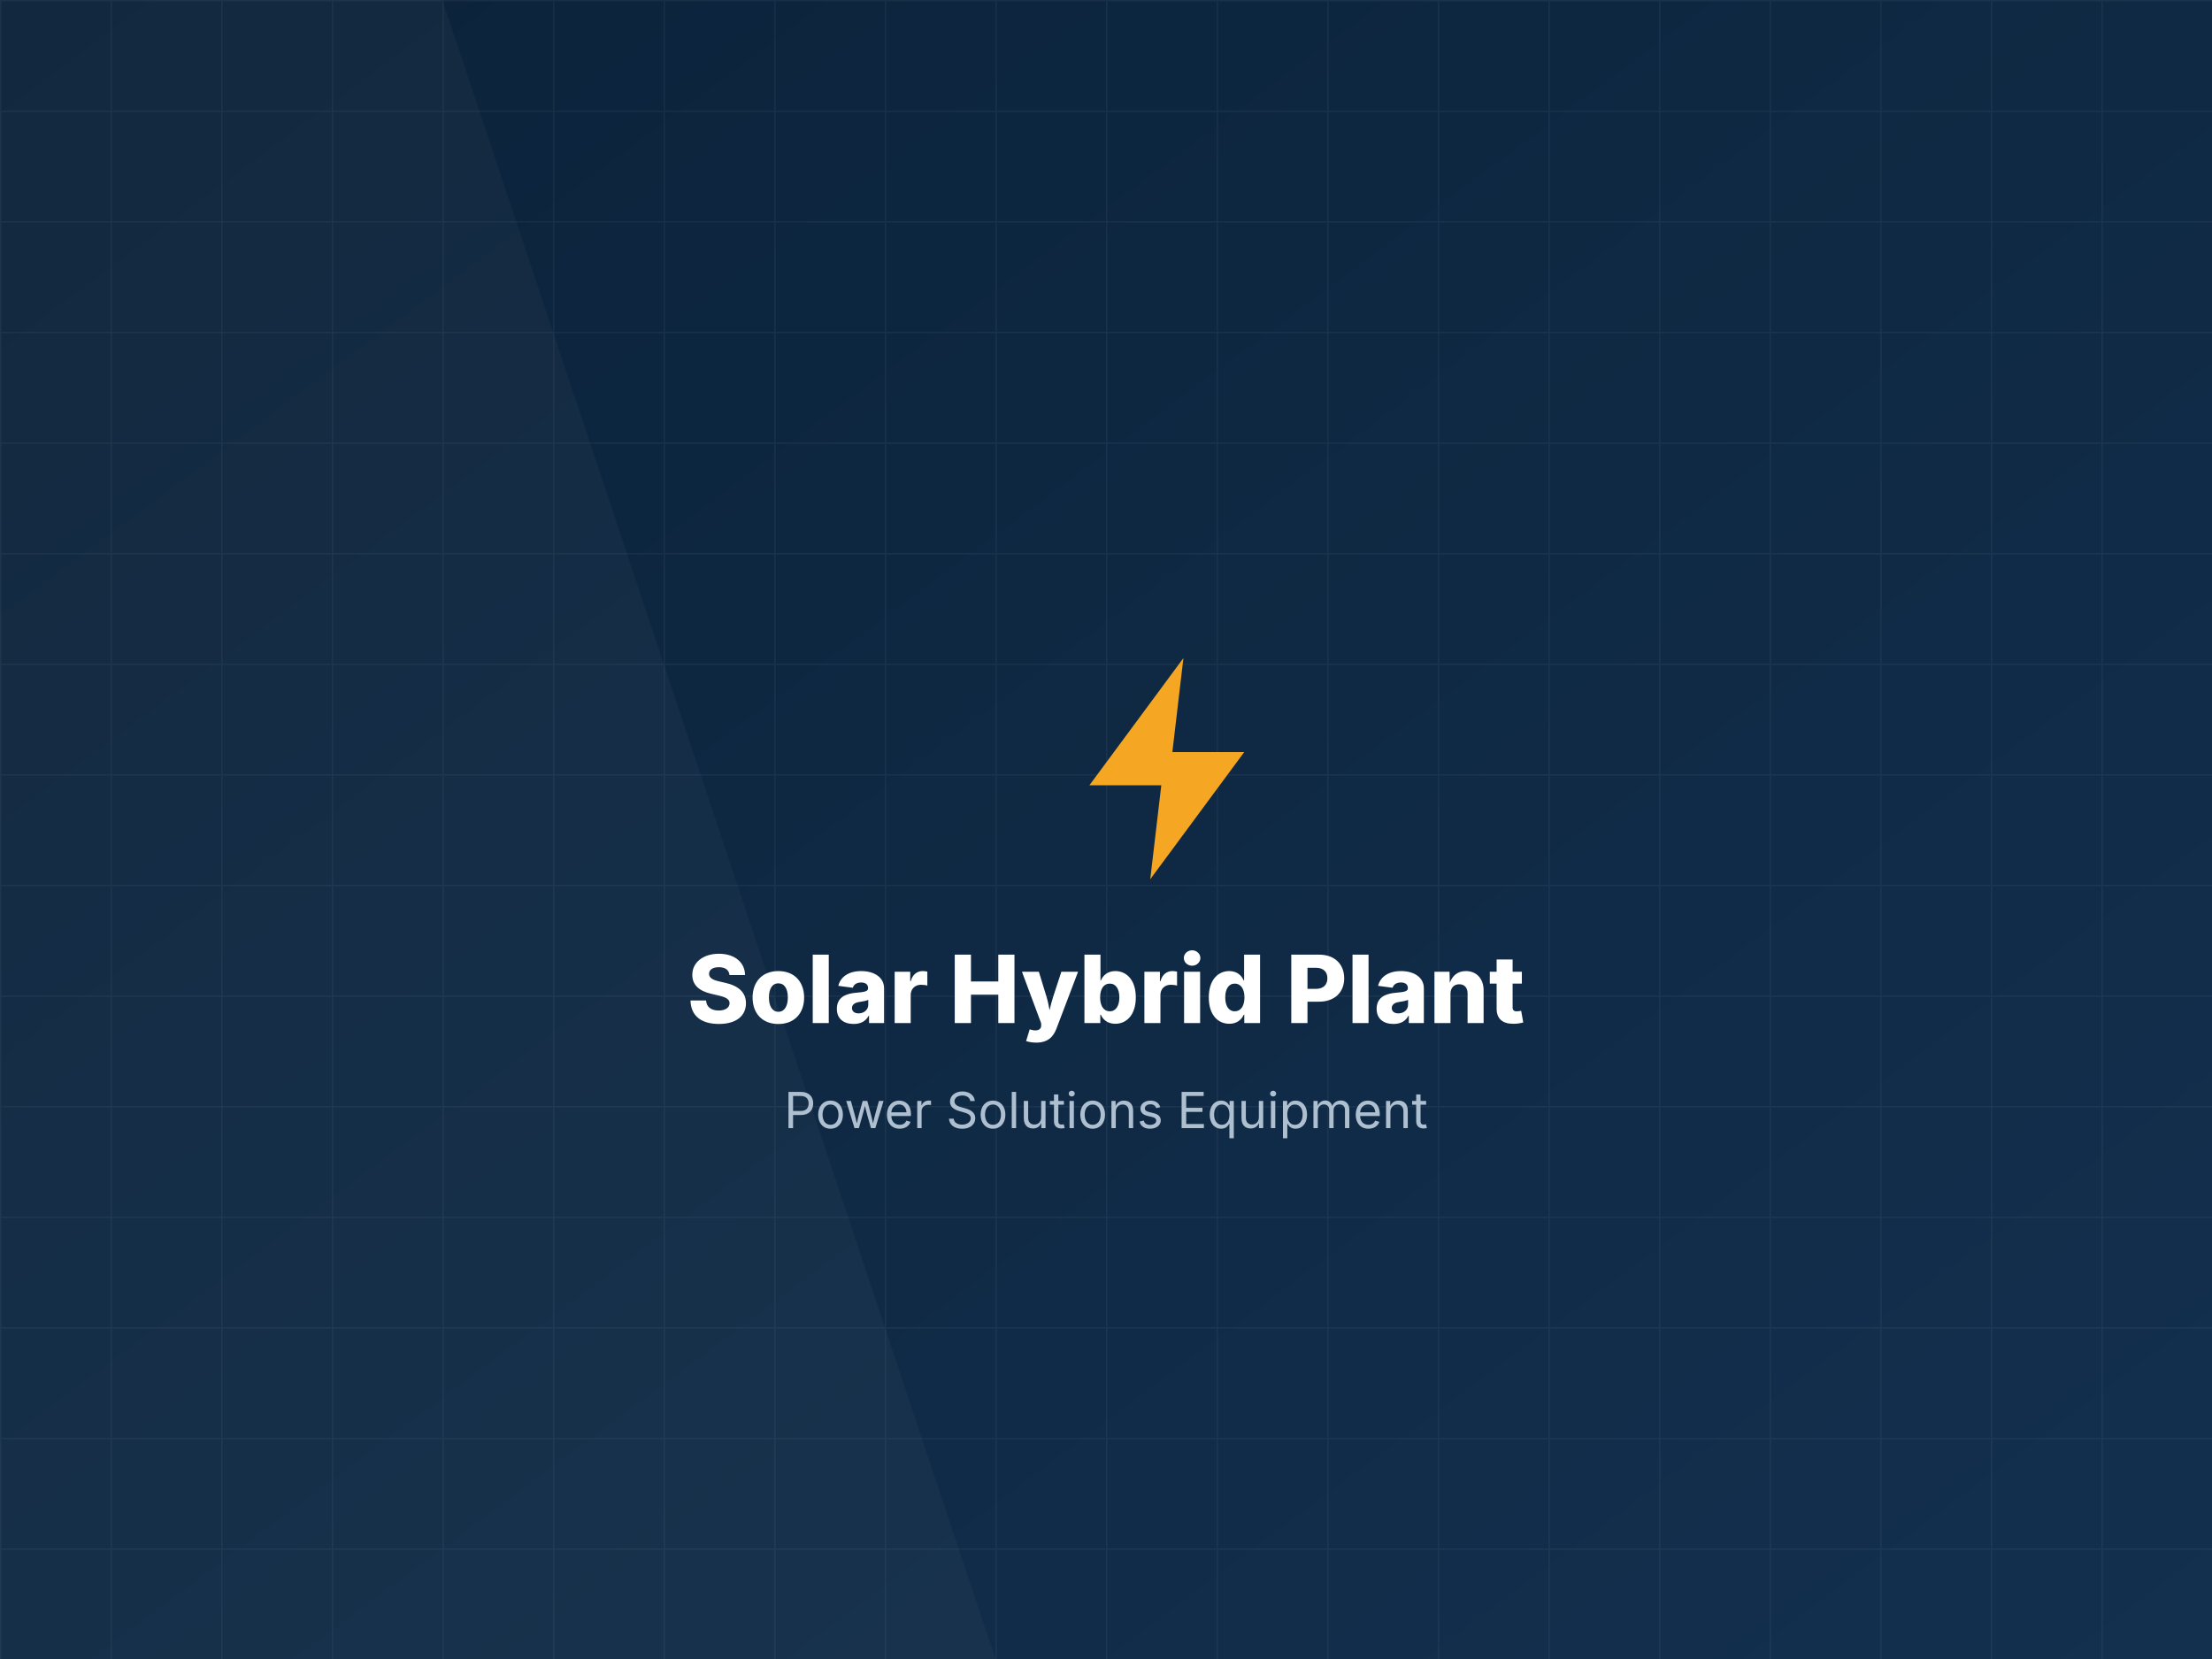
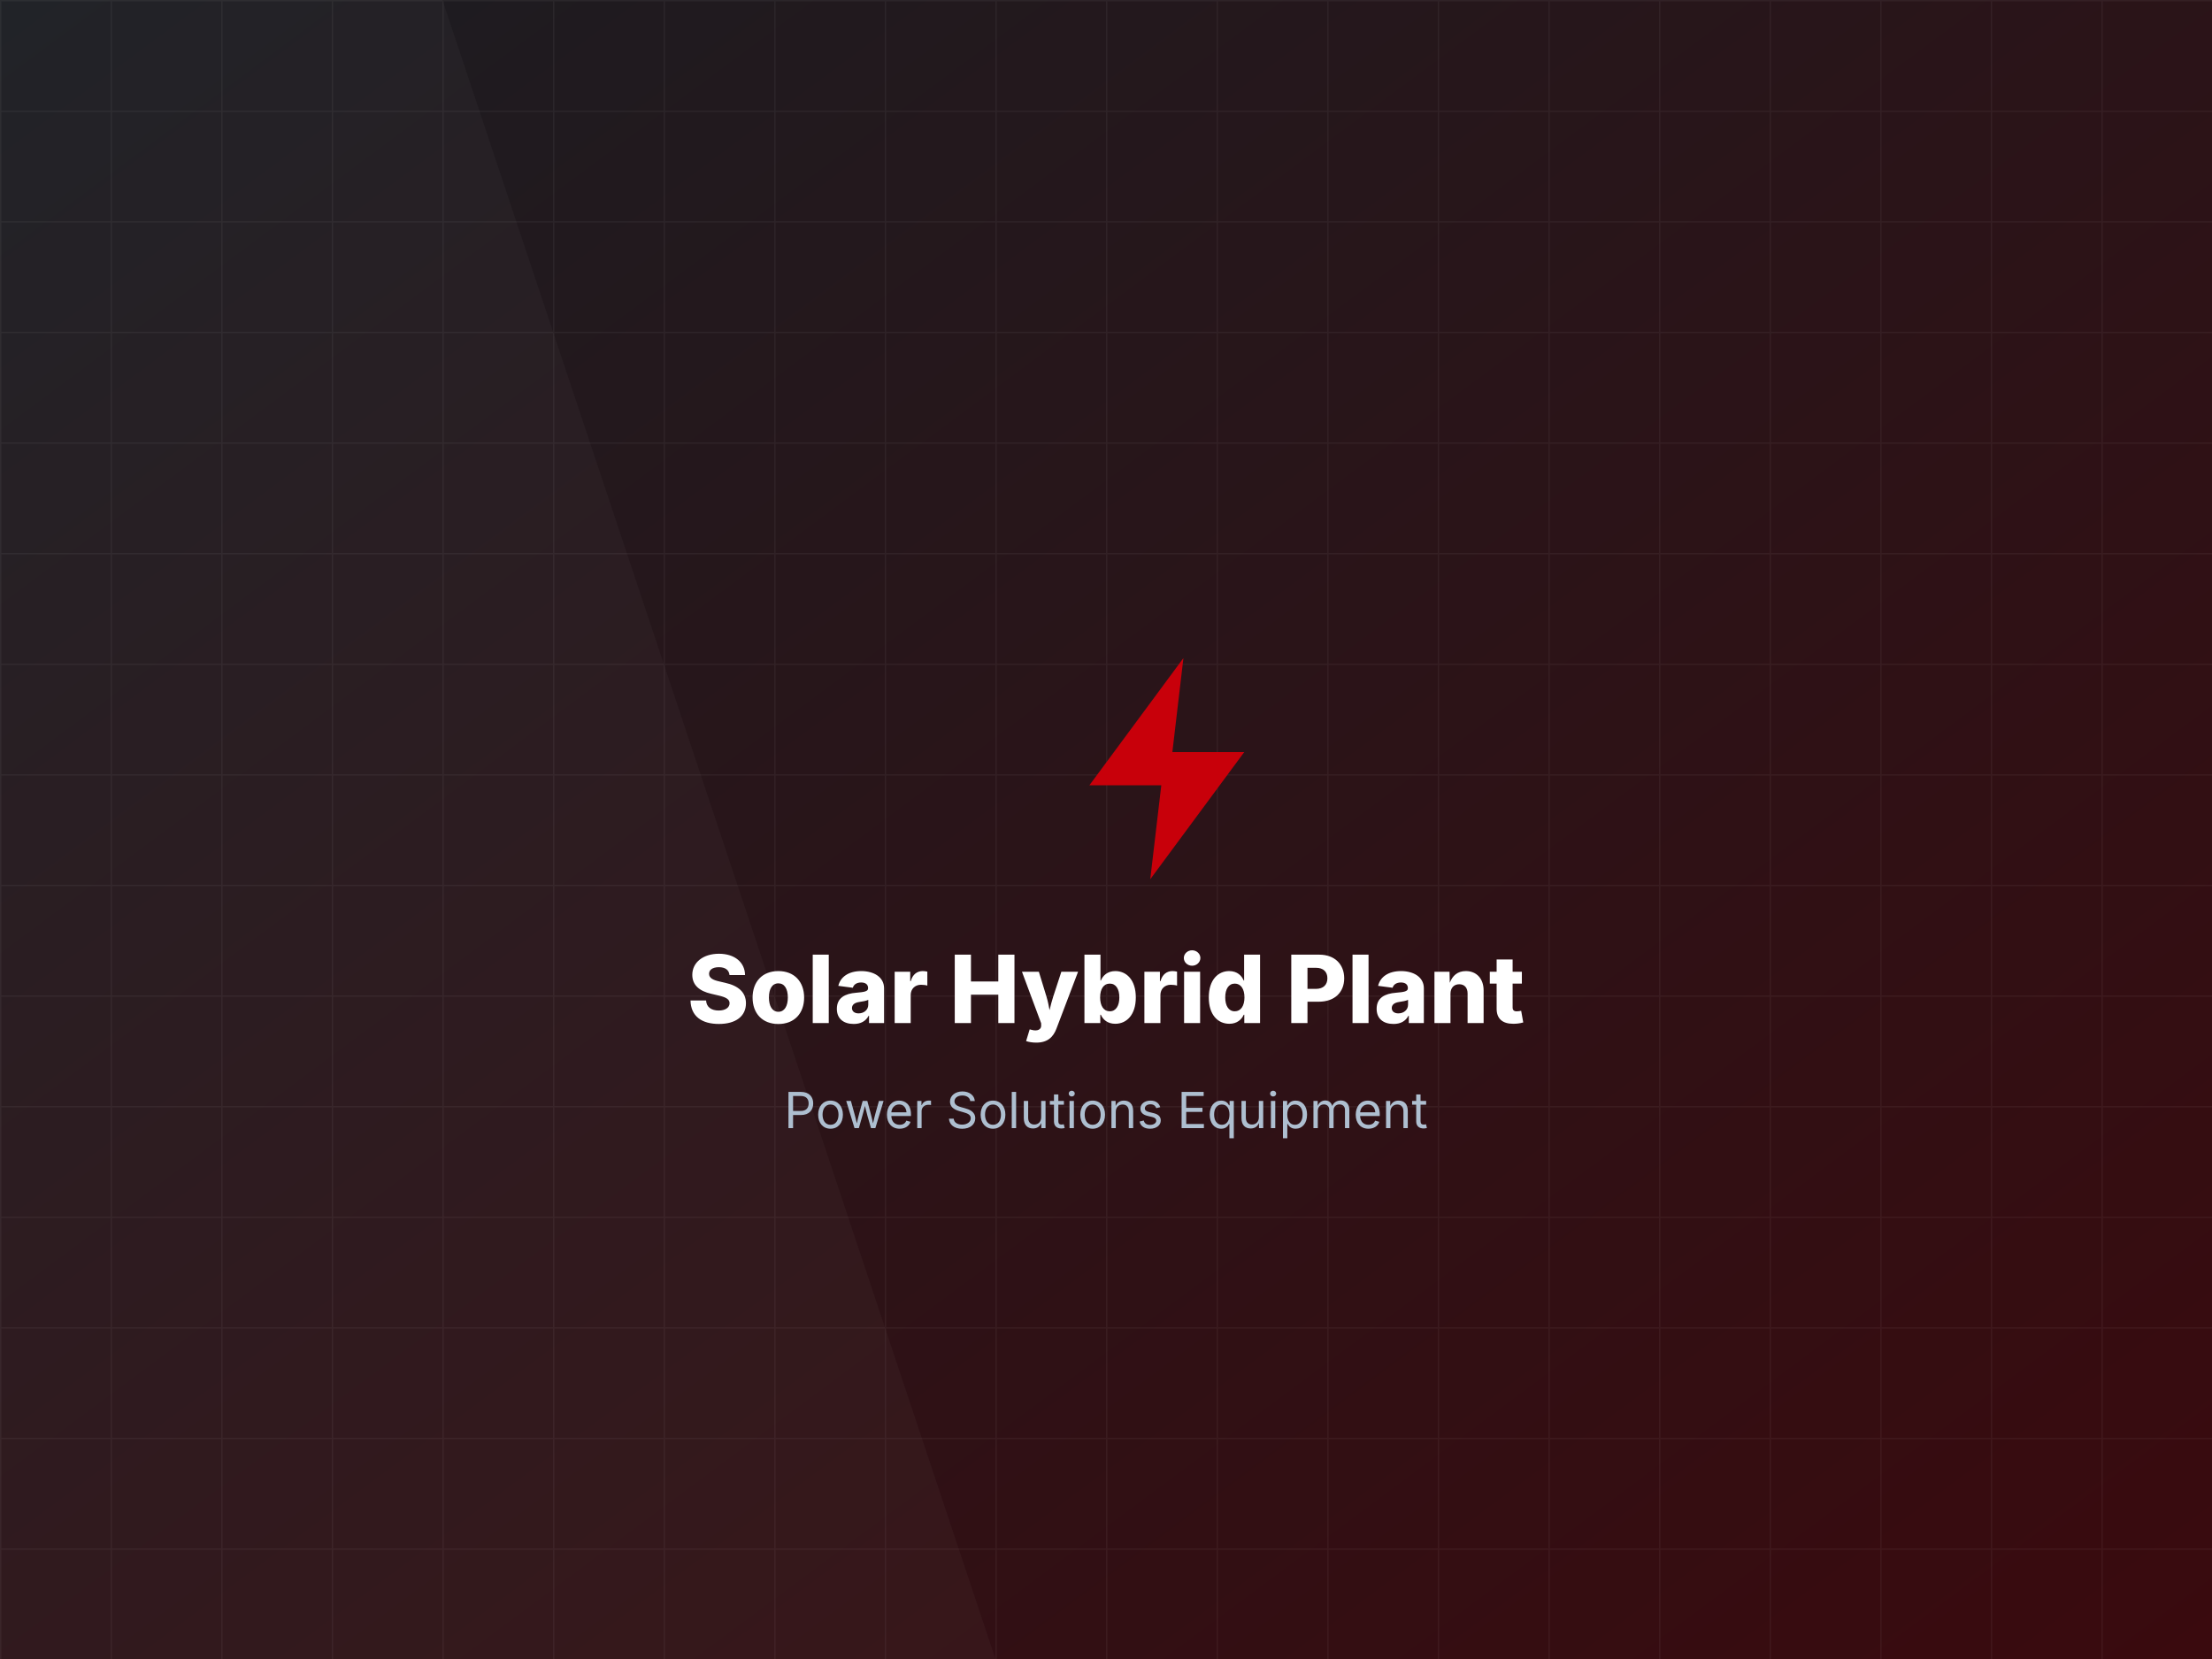
<svg xmlns="http://www.w3.org/2000/svg" width="800" height="600" viewBox="0 0 800 600" role="img" aria-label="Solar Hybrid Plant">
  <defs>
    <linearGradient id="gpr5" x1="0" y1="0" x2="1" y2="1">
-       <stop offset="0" stop-color="#0b2239" />
-       <stop offset="1" stop-color="#13304f" />
+       <stop offset="0" stop-color="#1b1d22" />
+       <stop offset="1" stop-color="#3a0a0e" />
    </linearGradient>
    <pattern id="ppr5" width="40" height="40" patternUnits="userSpaceOnUse">
      <path d="M40 0H0V40" fill="none" stroke="#ffffff" stroke-opacity="0.05" stroke-width="1" />
    </pattern>
  </defs>
  <rect width="800" height="600" fill="url(#gpr5)" />
  <rect width="800" height="600" fill="url(#ppr5)" />
  <polygon points="0,600 360,600 160,0 0,0" fill="#ffffff" fill-opacity="0.03" />
  <g transform="translate(376, 230) scale(4)">
-     <path d="M13 2L4.5 13.5H11l-1 8.5 8.5-11.5H12l1-8.5z" fill="#f5a623" />
+     <path d="M13 2L4.5 13.5H11l-1 8.5 8.5-11.5H12l1-8.5z" fill="#c8000a" />
  </g>
  <text x="400" y="370" fill="#ffffff" font-family="Inter, Arial, sans-serif" font-size="34" font-weight="800" text-anchor="middle">Solar Hybrid Plant</text>
  <text x="400" y="408" fill="#aebfd0" font-family="Inter, Arial, sans-serif" font-size="18" text-anchor="middle">Power Solutions Equipment</text>
</svg>
